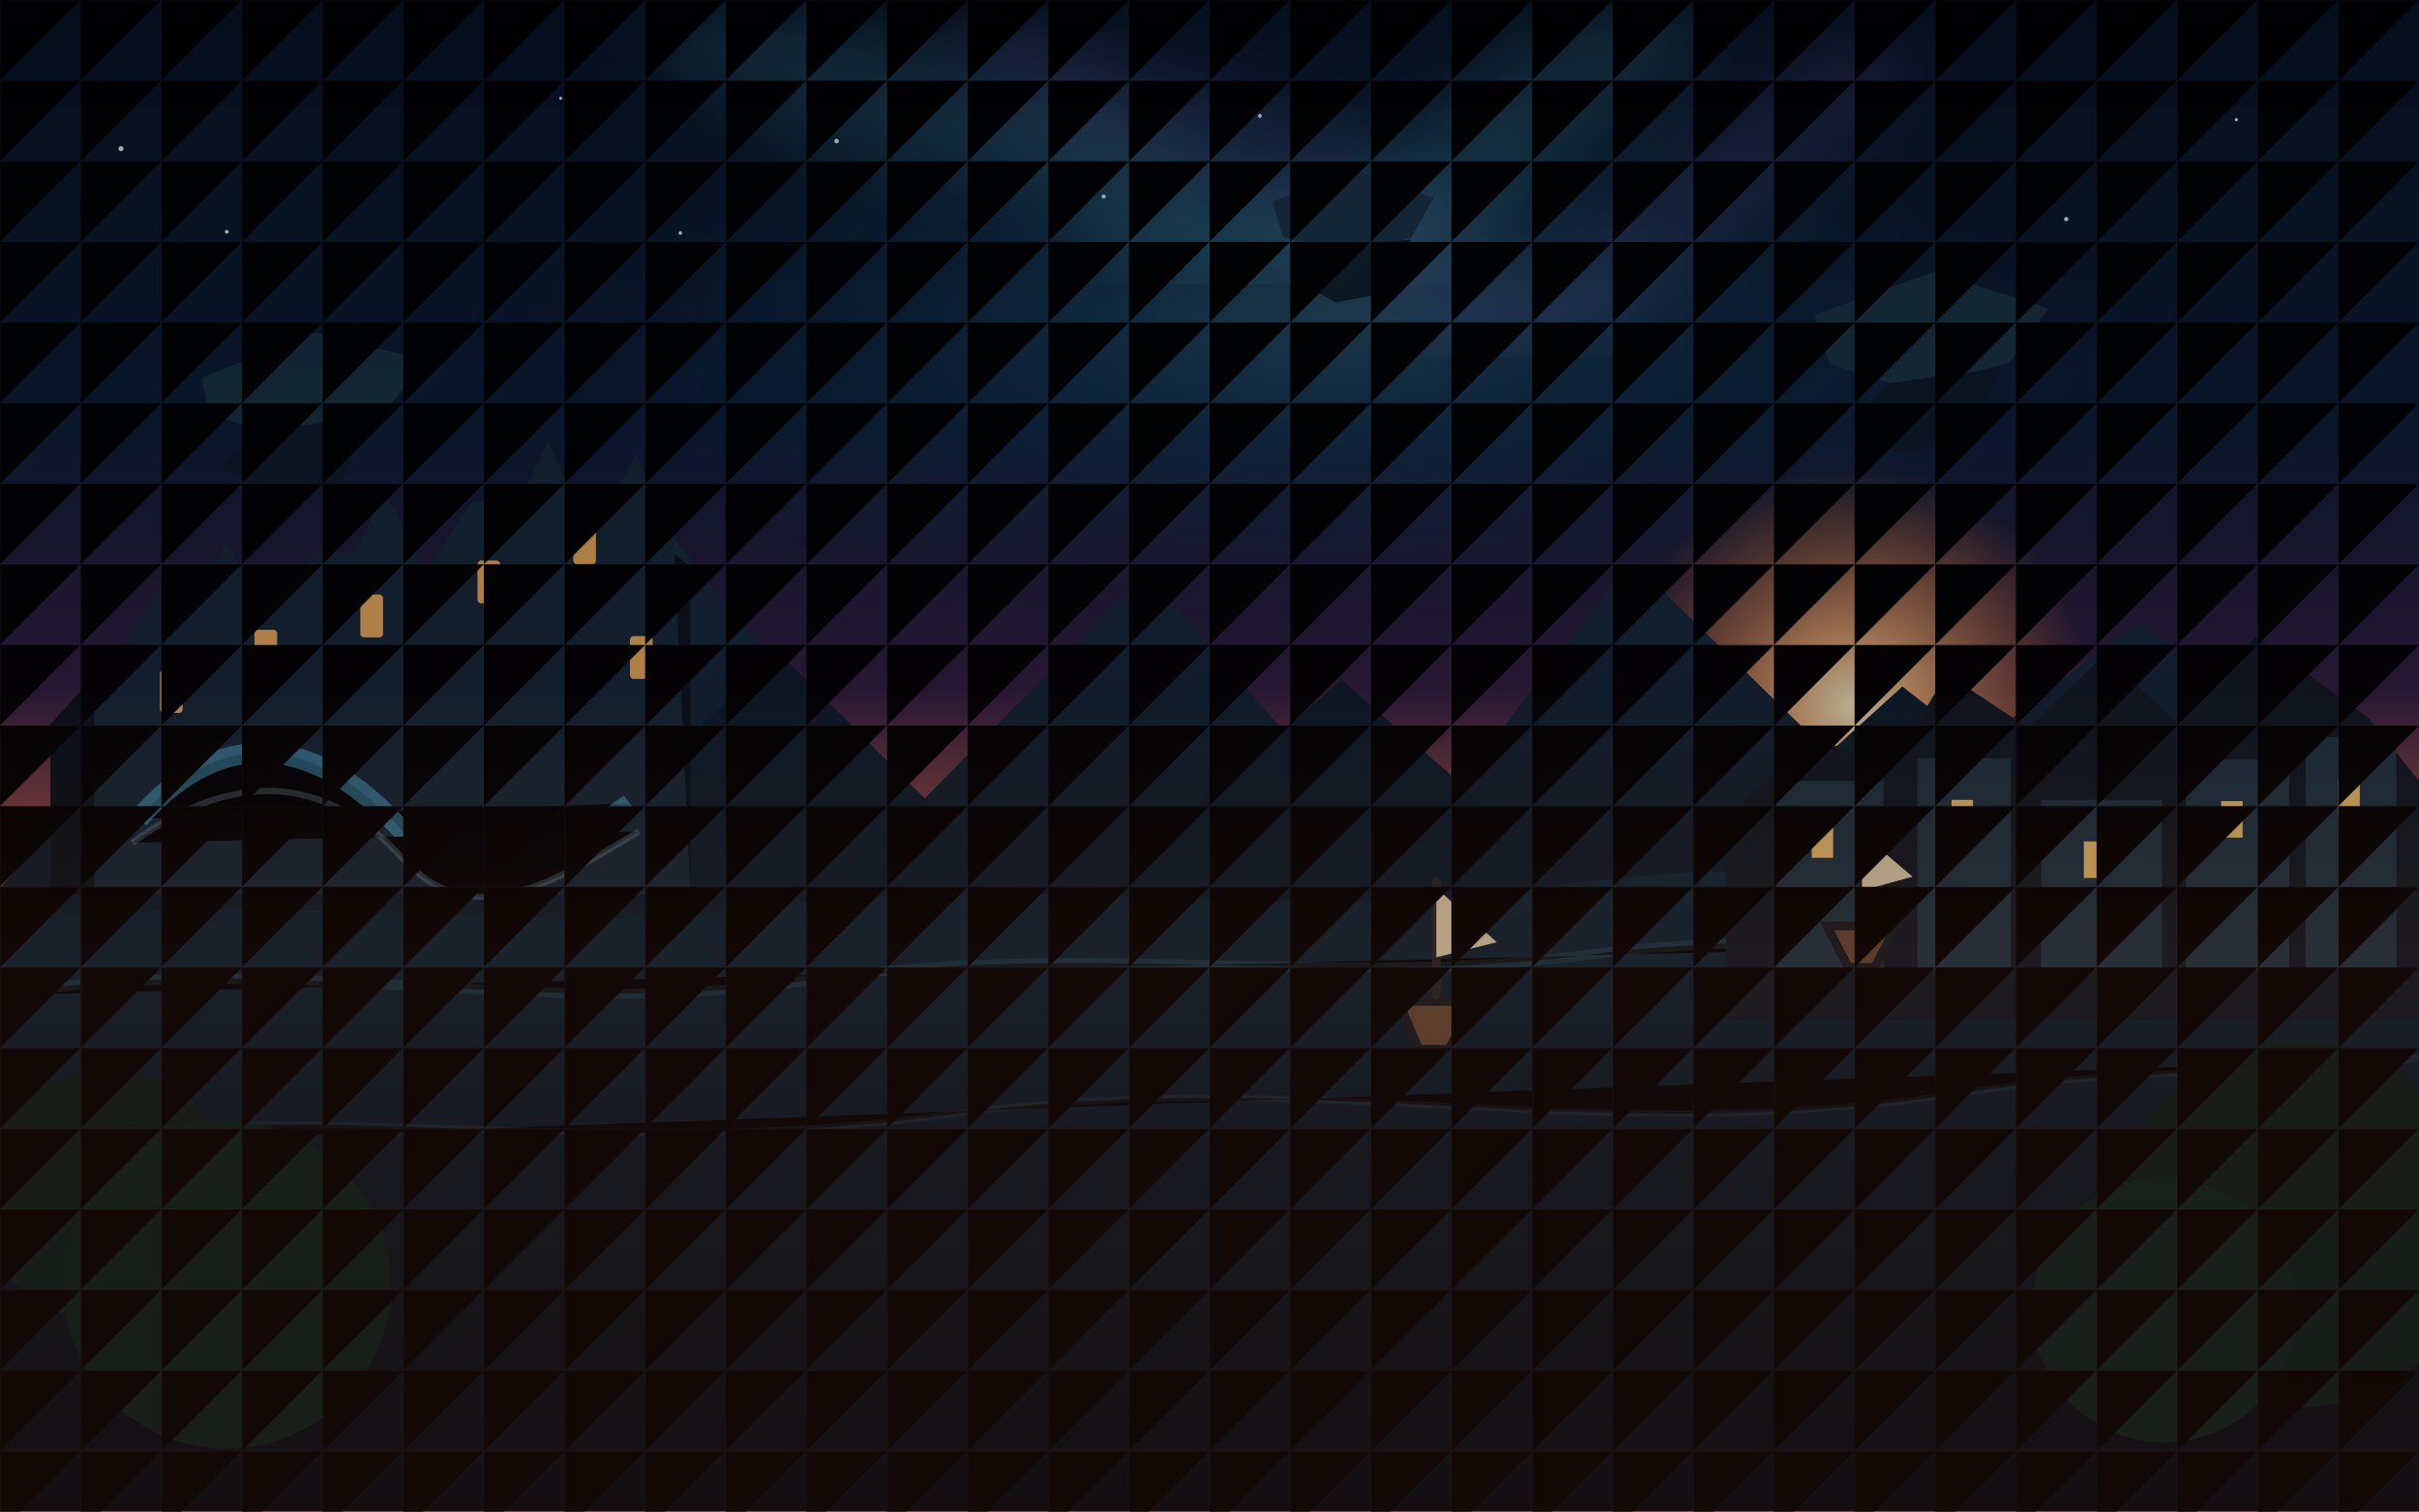
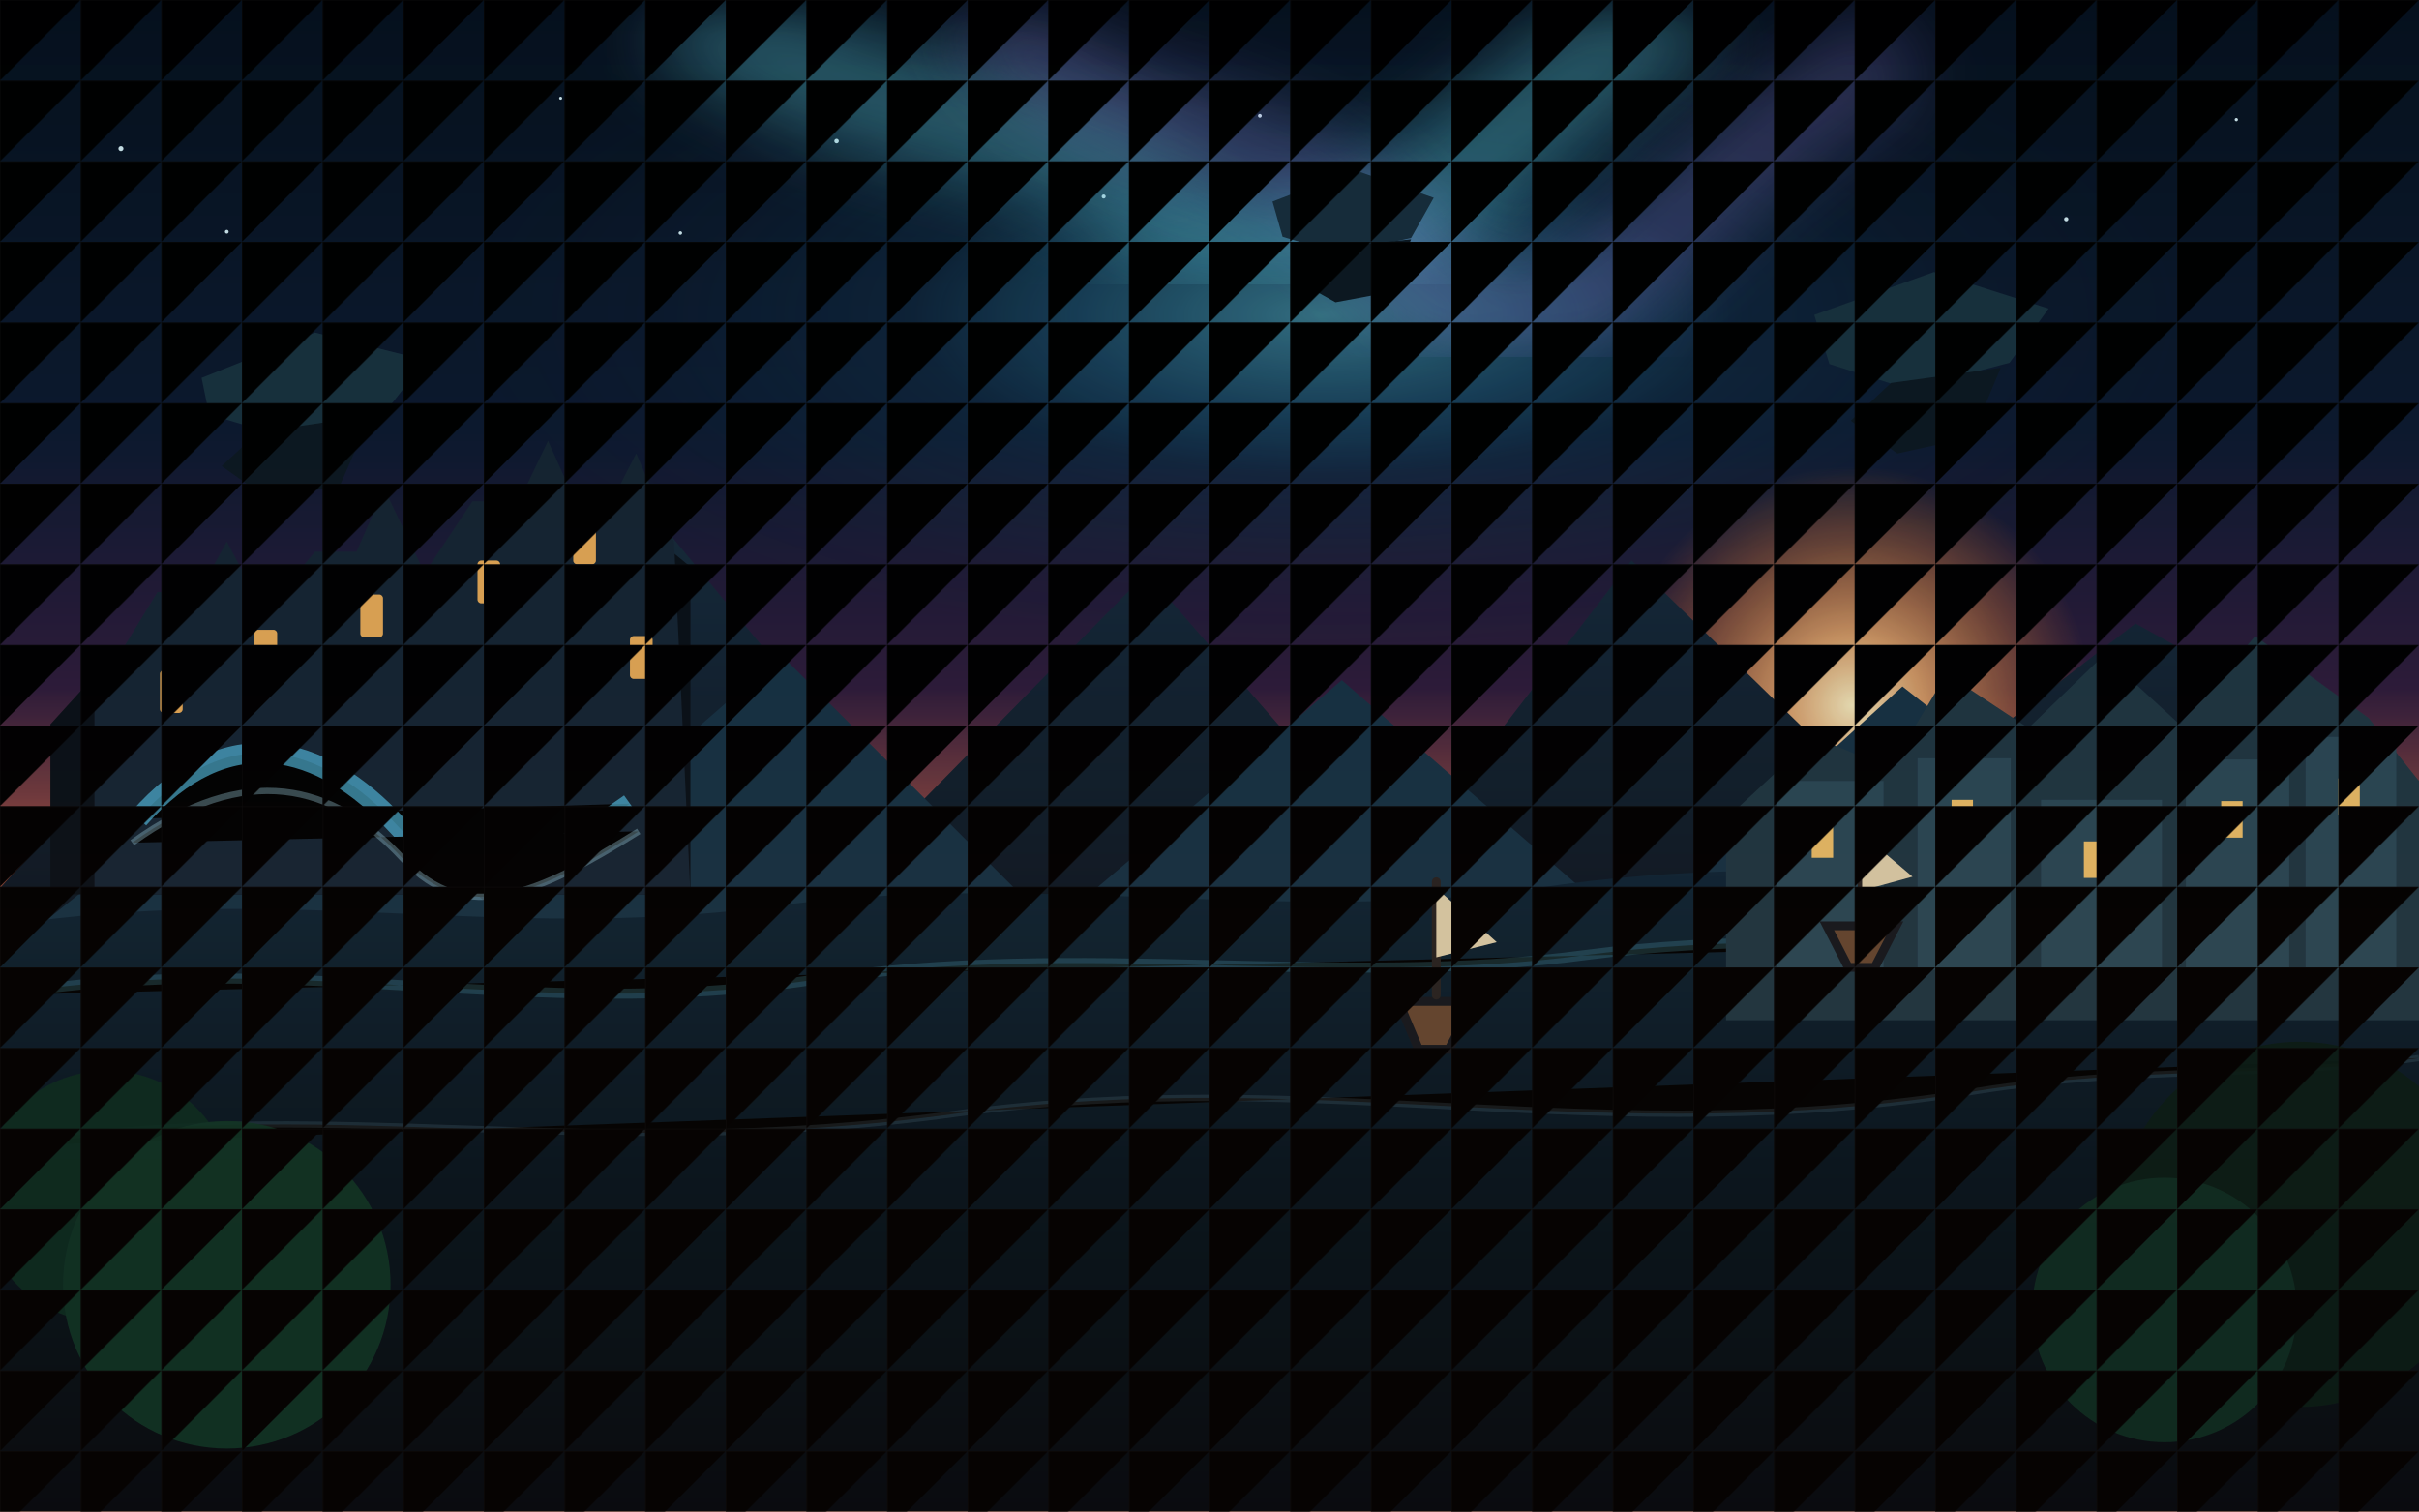
<svg xmlns="http://www.w3.org/2000/svg" viewBox="0 0 1920 1200" preserveAspectRatio="xMidYMid slice">
  <defs>
    <linearGradient id="sky" x1="960" y1="0" x2="960" y2="760" gradientUnits="userSpaceOnUse">
      <stop stop-color="#06111F" />
      <stop offset=".45" stop-color="#0D1B32" />
      <stop offset=".72" stop-color="#321D3E" />
      <stop offset="1" stop-color="#EA7147" />
    </linearGradient>
    <linearGradient id="water" x1="960" y1="650" x2="960" y2="1200" gradientUnits="userSpaceOnUse">
      <stop stop-color="#102A3B" />
      <stop offset=".5" stop-color="#07151F" />
      <stop offset="1" stop-color="#04080D" />
    </linearGradient>
    <linearGradient id="mountain" x1="960" y1="420" x2="960" y2="820" gradientUnits="userSpaceOnUse">
      <stop stop-color="#182C3D" />
      <stop offset="1" stop-color="#0A141D" />
    </linearGradient>
    <radialGradient id="sun" cx="0" cy="0" r="1" gradientUnits="userSpaceOnUse" gradientTransform="translate(1470 560) rotate(90) scale(190)">
      <stop stop-color="#FFF3C4" />
      <stop offset=".28" stop-color="#FDBA74" stop-opacity=".85" />
      <stop offset="1" stop-color="#F97316" stop-opacity="0" />
    </radialGradient>
    <radialGradient id="aurora" cx="0" cy="0" r="1" gradientUnits="userSpaceOnUse" gradientTransform="translate(1050 250) rotate(90) scale(280 720)">
-       <stop stop-color="#6EE7F9" stop-opacity=".25" />
+       <stop stop-color="#6EE7F9" stop-opacity=".48" />
      <stop offset=".45" stop-color="#38BDF8" stop-opacity=".08" />
      <stop offset="1" stop-color="#0B1220" stop-opacity="0" />
    </radialGradient>
    <filter id="soft">
      <feGaussianBlur stdDeviation="28" />
    </filter>
    <filter id="glow">
      <feGaussianBlur stdDeviation="5" />
    </filter>
    <pattern id="grid" width="64" height="64" patternUnits="userSpaceOnUse">
      <path d="M64 0H0V64" stroke="#FFFFFF" stroke-opacity=".035" />
    </pattern>
  </defs>
  <rect width="1920" height="1200" fill="url(#sky)" />
  <rect width="1920" height="760" fill="url(#aurora)" />
  <circle cx="1470" cy="560" r="230" fill="url(#sun)" />
  <g fill="#DDF7FF">
    <circle cx="96" cy="118" r="2" />
    <circle cx="180" cy="184" r="1.5" />
    <circle cx="262" cy="95" r="1.4" />
    <circle cx="350" cy="150" r="2" />
    <circle cx="445" cy="78" r="1.2" />
    <circle cx="540" cy="185" r="1.4" />
    <circle cx="664" cy="112" r="1.8" />
    <circle cx="770" cy="68" r="1.3" />
    <circle cx="876" cy="156" r="1.6" />
    <circle cx="1000" cy="92" r="1.5" />
    <circle cx="1128" cy="132" r="1.8" />
    <circle cx="1255" cy="78" r="1.3" />
    <circle cx="1390" cy="136" r="1.7" />
    <circle cx="1504" cy="86" r="1.4" />
    <circle cx="1640" cy="174" r="1.7" />
    <circle cx="1775" cy="95" r="1.3" />
  </g>
-   <path d="M540 0C720 120 805 70 930 170C1070 282 1170 96 1340 0" stroke="#67E8F9" stroke-opacity=".17" stroke-width="90" fill="none" filter="url(#soft)" />
-   <path d="M780 0C875 130 1010 70 1120 212C1240 350 1320 135 1510 42" stroke="#A78BFA" stroke-opacity=".14" stroke-width="70" fill="none" filter="url(#soft)" />
-   <g opacity=".9">
+   <path d="M540 0C720 120 805 70 930 170C1070 282 1170 96 1340 0" stroke="#67E8F9" stroke-opacity=".36" stroke-width="90" fill="none" filter="url(#soft)" />
+   <path d="M780 0C875 130 1010 70 1120 212C1240 350 1320 135 1510 42" stroke="#A78BFA" stroke-opacity=".28" stroke-width="70" fill="none" filter="url(#soft)" />
+   <g opacity="1">
    <path d="M160 300L250 264L338 286L305 328L226 347L166 329Z" fill="#1B3442" />
    <path d="M205 343L294 330L270 385L214 397L176 370Z" fill="#0D1A23" />
    <path d="M1440 250L1535 216L1626 245L1595 288L1515 309L1452 289Z" fill="#1B3442" />
    <path d="M1501 304L1588 292L1565 347L1506 360L1469 334Z" fill="#0D1A23" />
    <path d="M1010 160L1075 135L1138 157L1120 189L1062 201L1018 188Z" fill="#193040" />
    <path d="M1052 197L1120 190L1103 232L1060 240L1028 222Z" fill="#0D1A23" />
  </g>
  <path d="M0 705L155 535L310 650L510 398L718 650L910 455L1110 685L1295 445L1500 645L1695 495L1920 620V900H0V705Z" fill="url(#mountain)" />
-   <path d="M0 760L225 580L390 720L620 520L835 735L1065 540L1295 740L1510 545L1745 730L1920 625V900H0V760Z" fill="#0D1D29" />
+   <path d="M0 760L225 580L390 720L620 520L835 735L1065 540L1295 740L1510 545L1745 730L1920 625V900H0V760Z" fill="#183447" />
  <g>
    <path d="M40 575L90 520L160 536L190 489L245 520L285 455L350 500L385 425L450 474L493 405L548 450L548 710H40V575Z" fill="#0A1118" />
    <path d="M75 552L125 470L158 470L180 430L210 486L250 438L283 438L305 388L337 455L375 398L412 398L435 350L470 428L505 360L535 430L548 710H75V552Z" fill="#172735" />
    <g fill="#F4B25A">
      <rect x="127" y="532" width="18" height="34" rx="3" />
      <rect x="202" y="500" width="18" height="34" rx="3" />
      <rect x="286" y="472" width="18" height="34" rx="3" />
      <rect x="379" y="445" width="18" height="34" rx="3" />
      <rect x="455" y="414" width="18" height="34" rx="3" />
      <rect x="500" y="505" width="18" height="34" rx="3" />
    </g>
-     <path d="M110 650C180 570 255 590 315 655C368 714 430 688 500 638" stroke="#5ED6FF" stroke-opacity=".45" stroke-width="16" />
-     <path d="M105 669C195 604 265 622 320 682C370 736 427 710 507 660" stroke="#B7F0FF" stroke-opacity=".22" stroke-width="5" />
+     <path d="M110 650C180 570 255 590 315 655C368 714 430 688 500 638" stroke="#5ED6FF" stroke-opacity=".62" stroke-width="16" />
+     <path d="M105 669C195 604 265 622 320 682C370 736 427 710 507 660" stroke="#B7F0FF" stroke-opacity=".34" stroke-width="5" />
  </g>
  <path d="M0 735C230 700 390 748 610 720C820 690 1020 735 1220 705C1450 670 1650 715 1920 685V1200H0V735Z" fill="url(#water)" />
-   <path d="M0 790C230 752 420 812 645 778C860 746 1060 785 1260 758C1475 730 1700 772 1920 742" stroke="#79E9FF" stroke-opacity=".10" stroke-width="8" />
-   <path d="M0 910C250 866 468 925 760 884C1050 845 1270 915 1570 866C1695 846 1810 856 1920 840" stroke="#BEEFFF" stroke-opacity=".06" stroke-width="5" />
+   <path d="M0 790C230 752 420 812 645 778C860 746 1060 785 1260 758C1475 730 1700 772 1920 742" stroke="#79E9FF" stroke-opacity=".18" stroke-width="8" />
+   <path d="M0 910C250 866 468 925 760 884C1050 845 1270 915 1570 866C1695 846 1810 856 1920 840" stroke="#BEEFFF" stroke-opacity=".11" stroke-width="5" />
  <g>
-     <path d="M1370 650L1440 585L1500 610L1545 535L1610 578L1670 520L1730 575L1790 505L1880 570L1920 620V810H1370V650Z" fill="#101920" />
-     <g fill="#203541">
+     <path d="M1370 650L1440 585L1500 610L1545 535L1610 578L1670 520L1730 575L1790 505L1880 570L1920 620V810H1370V650Z" fill="#213845" />
+     <g fill="#2C4B59">
      <rect x="1410" y="620" width="85" height="150" />
      <rect x="1522" y="602" width="74" height="168" />
      <rect x="1620" y="635" width="96" height="135" />
      <rect x="1735" y="603" width="82" height="167" />
      <rect x="1830" y="585" width="72" height="185" />
    </g>
    <g fill="#F7C76C">
      <rect x="1438" y="652" width="17" height="29" />
      <rect x="1549" y="635" width="17" height="29" />
      <rect x="1654" y="668" width="17" height="29" />
      <rect x="1763" y="636" width="17" height="29" />
      <rect x="1856" y="618" width="17" height="29" />
    </g>
  </g>
  <g stroke="#171A1F" stroke-width="7" stroke-linecap="round">
    <path d="M1110 795L1170 795L1150 833H1126L1110 795Z" fill="#6B4A32" />
    <path d="M1140 790V700" stroke="#2A2522" />
    <path d="M1140 705L1188 748L1140 760Z" fill="#EAD8B0" stroke="none" />
    <path d="M1450 735L1505 735L1488 768H1467L1450 735Z" fill="#6B4A32" />
    <path d="M1478 731V657" stroke="#2A2522" />
    <path d="M1478 662L1518 696L1478 707Z" fill="#EAD8B0" stroke="none" />
  </g>
  <g opacity=".92">
-     <circle cx="85" cy="950" r="100" fill="#081C15" />
-     <circle cx="180" cy="1020" r="130" fill="#092018" />
+     <circle cx="85" cy="950" r="100" fill="#0A2C20" />
+     <circle cx="180" cy="1020" r="130" fill="#0D3525" />
    <circle cx="1825" cy="972" r="145" fill="#081C15" />
-     <circle cx="1718" cy="1040" r="105" fill="#0B221A" />
+     <circle cx="1718" cy="1040" r="105" fill="#0C2E22" />
  </g>
-   <rect width="1920" height="1200" fill="#02060B" opacity=".24" />
+   <rect width="1920" height="1200" fill="#02060B" opacity=".10" />
  <rect width="1920" height="1200" fill="url(#grid)" />
-   <rect x="0" y="0" width="1920" height="1200" fill="url(#sky)" opacity=".08" />
+   <rect x="0" y="0" width="1920" height="1200" fill="url(#sky)" opacity=".03" />
</svg>
